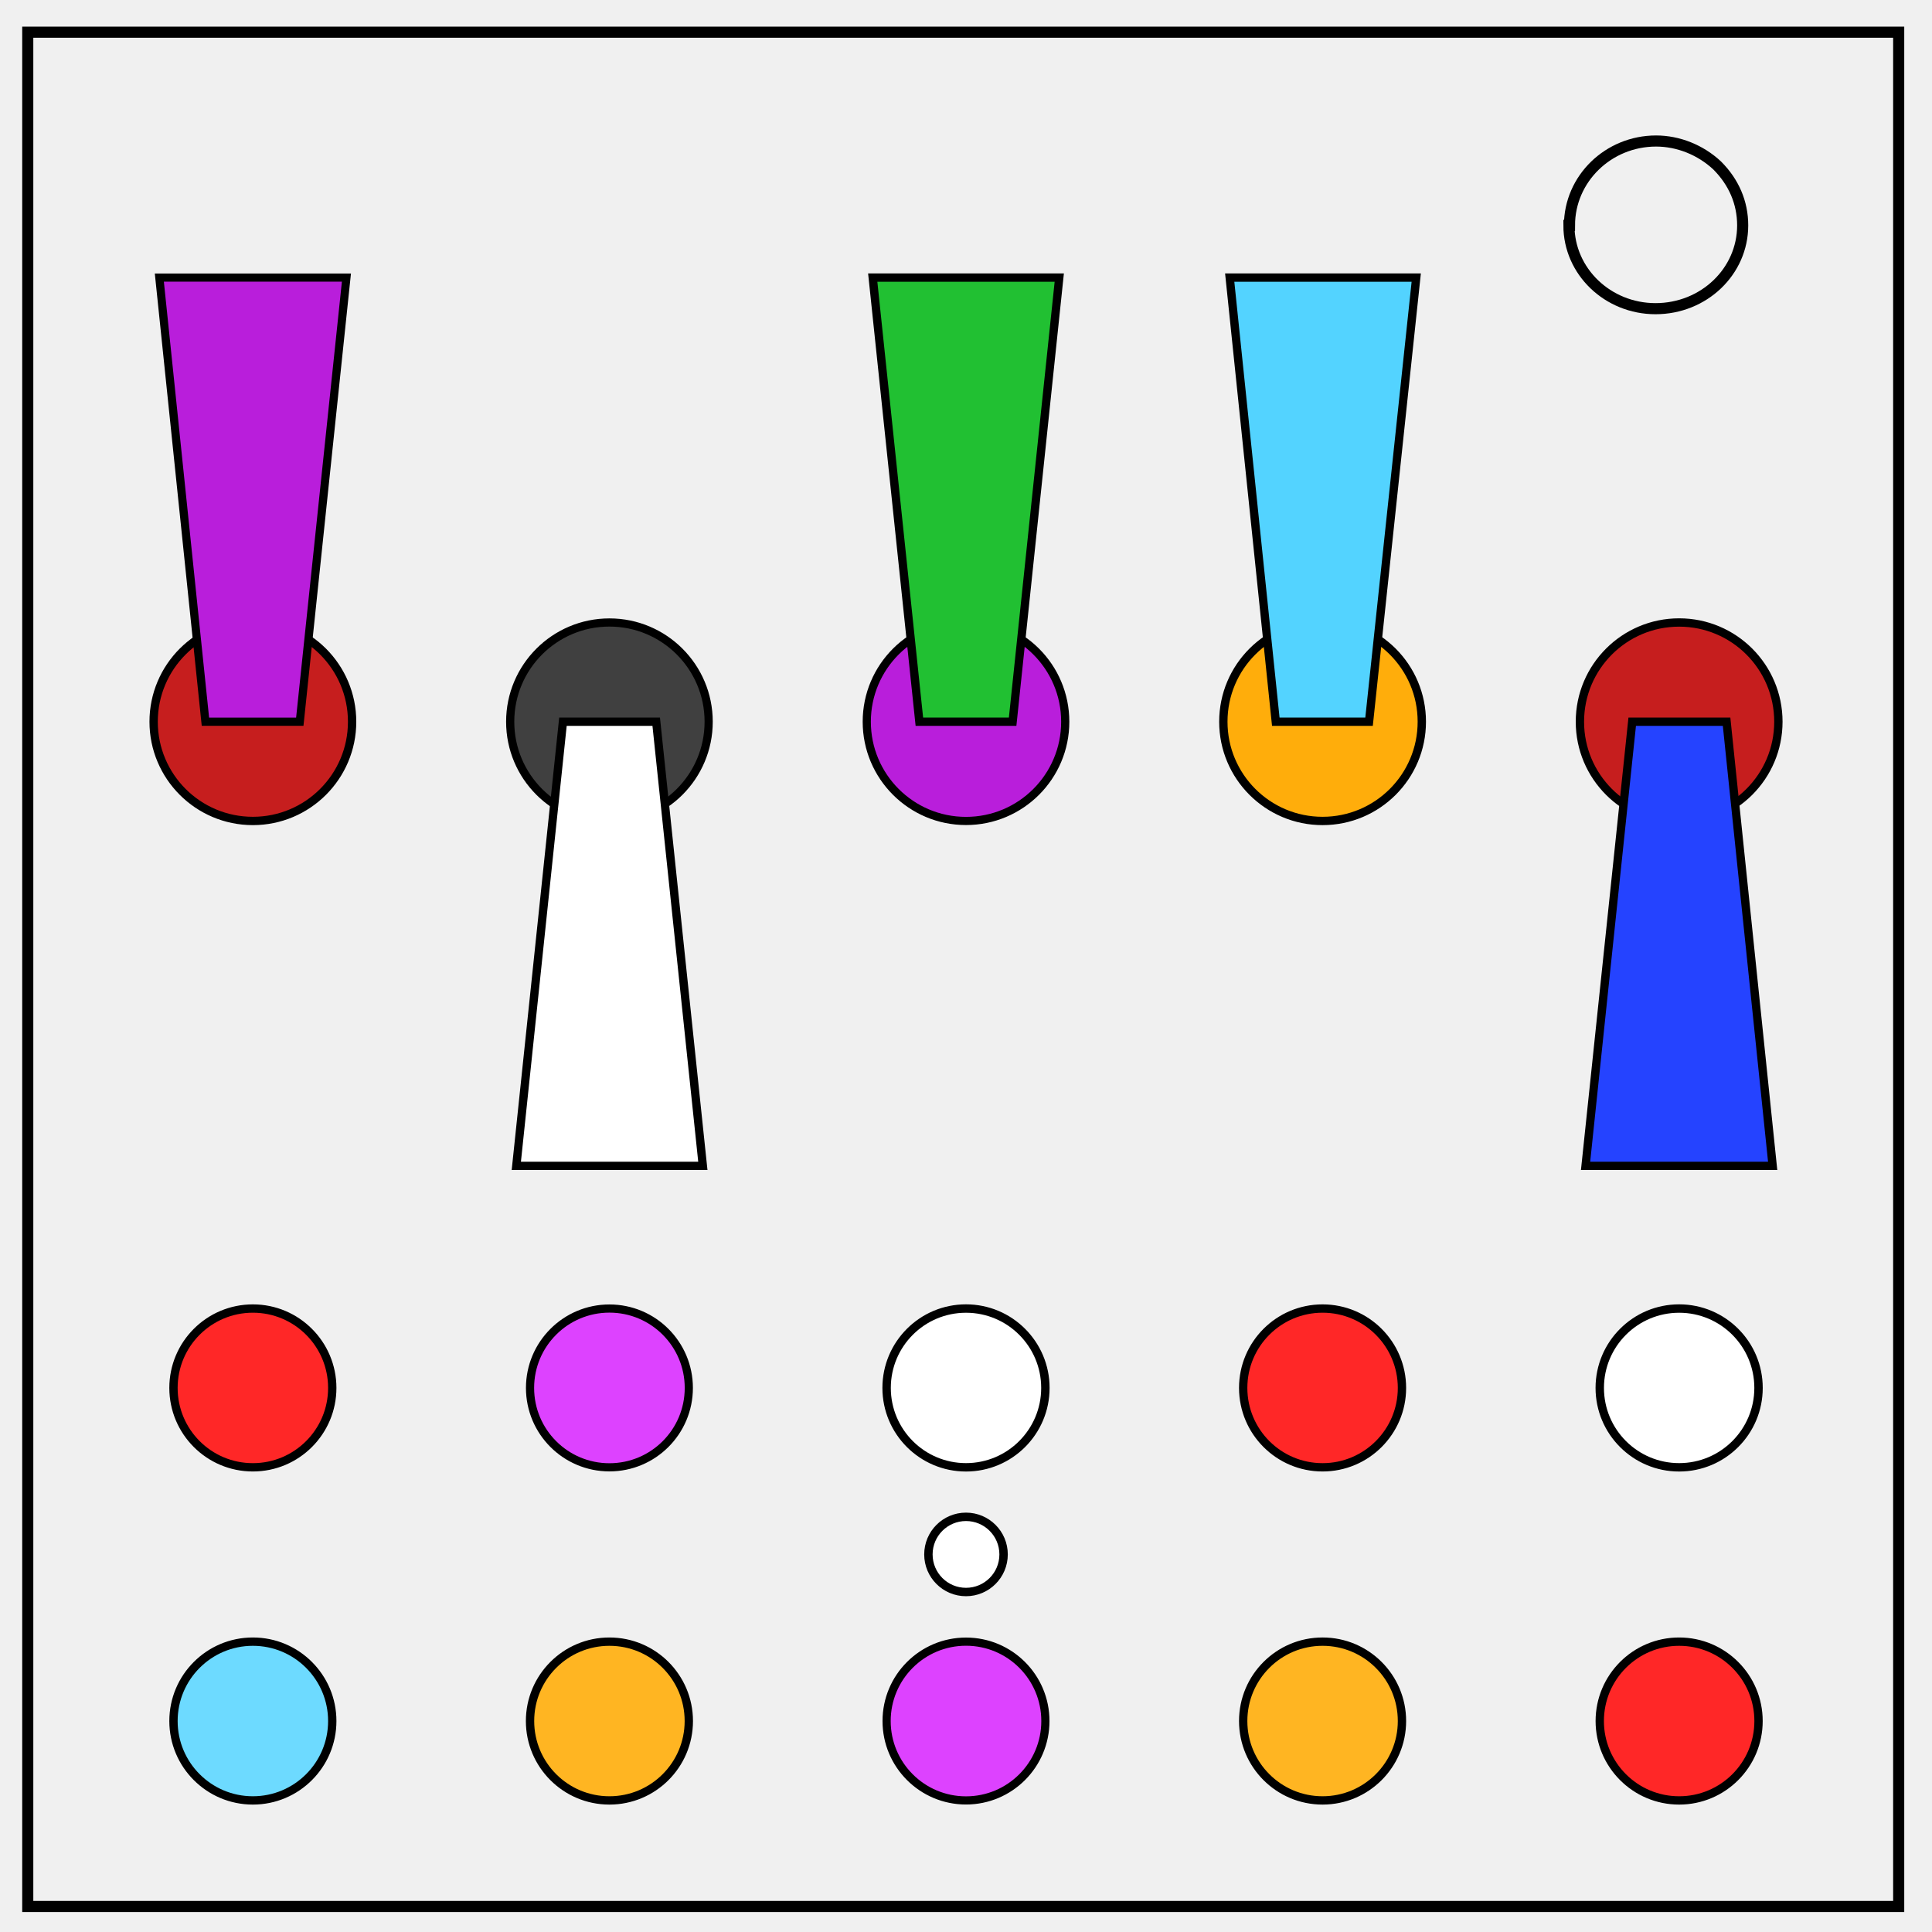
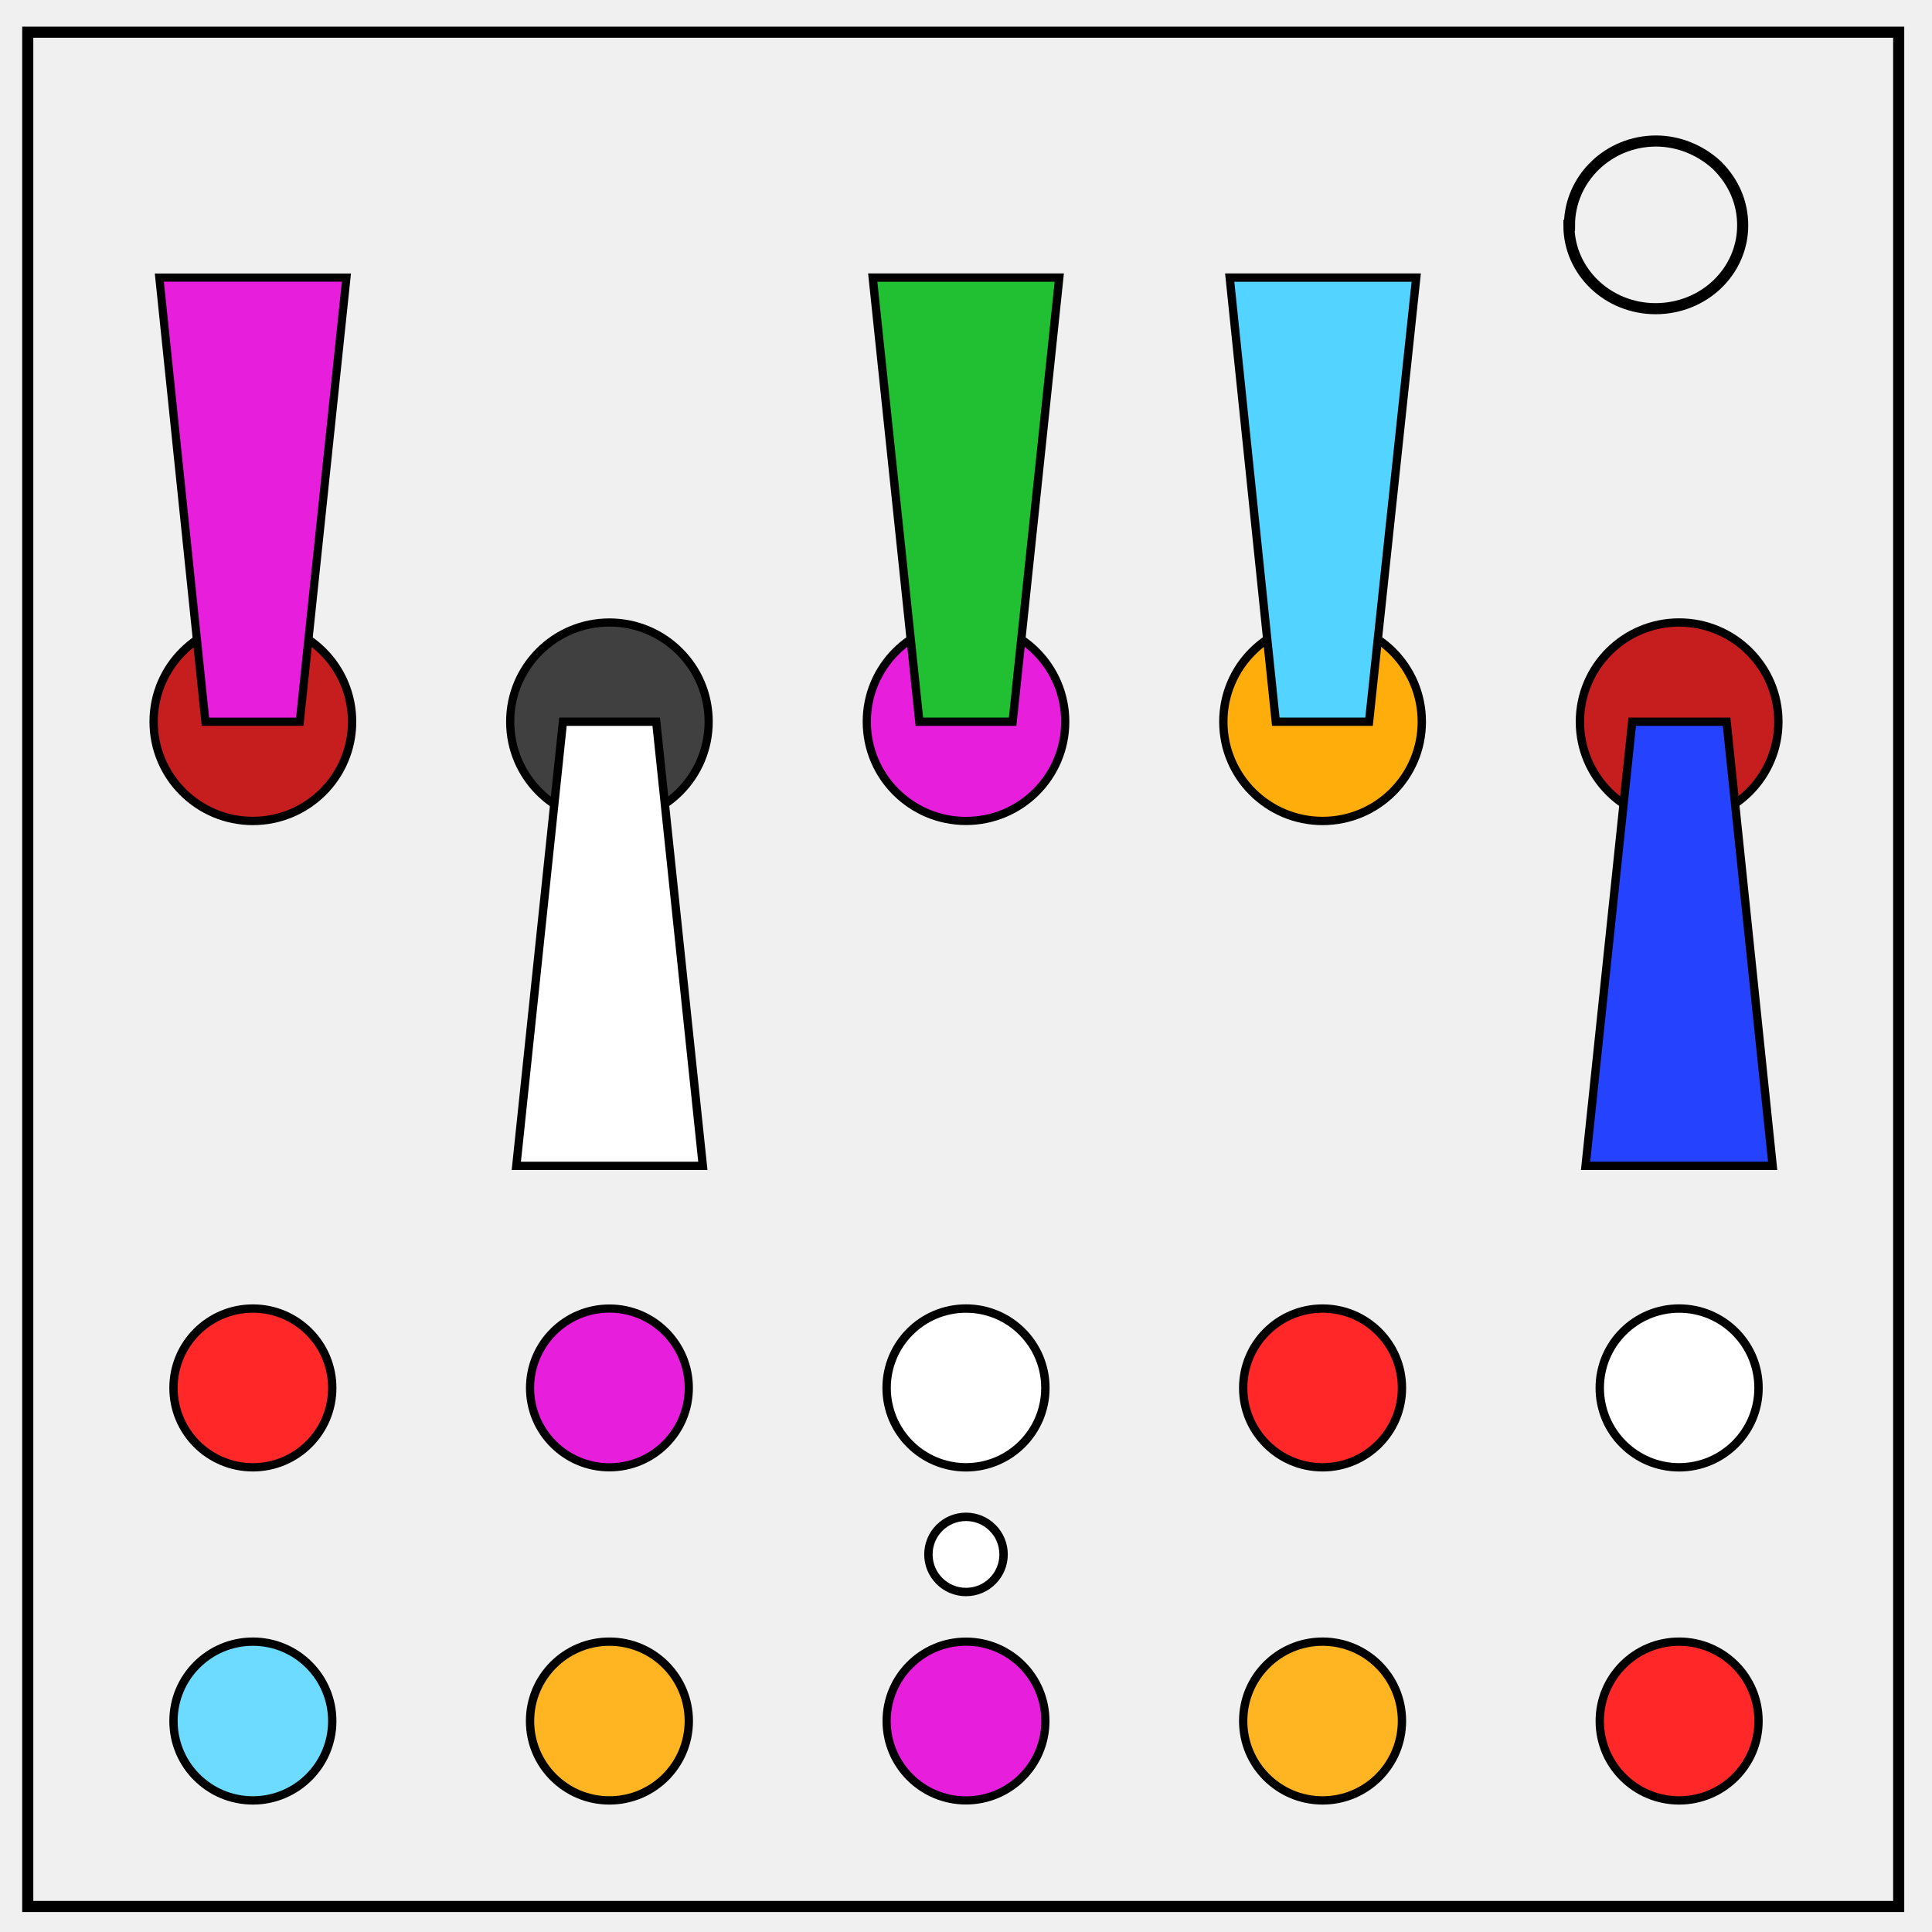
<svg xmlns="http://www.w3.org/2000/svg" fill="none" viewBox="0 0 348 348">
  <path stroke="#000" stroke-width="2" d="M5 5.8h337v337.6H5z" />
  <path stroke="#000" stroke-width="2" d="M282.7 40.6c0-8.4 7-15.2 15.6-15.2 4 0 8 1.6 11 4.4 3 3 4.6 6.7 4.6 10.8 0 8.3-7 15-15.7 15-8.6 0-15.6-6.7-15.6-15z" />
  <circle cx="50" cy="67" r="17" fill="#c61e1e" stroke="#000" stroke-width="1.427" style="font-variant-east_asian:normal" transform="matrix(1.05146 0 0 -1.05146 -7.025 200.448)" />
-   <path fill="#b91edb" stroke="#000" stroke-width="1.472" d="M37 130h17l8.4-80H28.7z" style="font-variant-east_asian:normal" />
+   <path fill="#e71edb" stroke="#000" stroke-width="1.472" d="M37 130h17l8.4-80H28.7z" style="font-variant-east_asian:normal" />
  <circle cx="50" cy="67" r="17" fill="#404040" stroke="#000" stroke-width="1.4" transform="translate(57.2 59.552) scale(1.05146)" />
  <path fill="#fff" stroke="#000" stroke-width="1.5" d="M101.4 130h16.8l8.4 80H93z" />
-   <circle cx="50" cy="67" r="17" fill="#b91edb" stroke="#000" stroke-width="1.4" transform="matrix(1.05146 0 0 -1.05146 121.428 200.448)" />
+   <circle cx="50" cy="67" r="17" fill="#e71edb" stroke="#000" stroke-width="1.4" transform="matrix(1.05146 0 0 -1.05146 121.428 200.448)" />
  <path fill="#21c032" stroke="#000" stroke-width="1.5" d="M165.6 130h16.8l8.4-80h-33.6z" style="font-variant-east_asian:normal" />
  <circle cx="50" cy="67" r="17" fill="#ffad0b" stroke="#000" stroke-width="1.427" style="font-variant-east_asian:normal" transform="matrix(1.05146 0 0 -1.05146 185.655 200.448)" />
  <path fill="#53d3ff" stroke="#000" stroke-width="1.5" d="M229.8 130h16.8l8.5-80h-33.6z" />
  <circle cx="50" cy="67" r="17" fill="#c61e1e" stroke="#000" stroke-width="1.427" style="font-variant-east_asian:normal" transform="translate(249.882 59.552) scale(1.05146)" />
  <path fill="#2543ff" stroke="#000" stroke-width="1.5" d="M294 130h17l8.3 80h-33.7z" />
  <circle cx="50" cy="67" r="17" fill="#ff2727" stroke="#000" stroke-width="1.783" style="font-variant-east_asian:normal" transform="matrix(.84117 0 0 -.84117 3.49 306.358)" />
-   <circle cx="50" cy="67" r="17" fill="#dd42ff" stroke="#000" stroke-width="1.75" style="font-variant-east_asian:normal" transform="translate(67.714 193.642) scale(.84117)" />
+   <circle cx="50" cy="67" r="17" fill="#e71edb" stroke="#000" stroke-width="1.75" style="font-variant-east_asian:normal" transform="translate(67.714 193.642) scale(.84117)" />
  <circle cx="50" cy="67" r="17" fill="#ff2727" stroke="#000" stroke-width="1.783" style="font-variant-east_asian:normal" transform="matrix(.84117 0 0 -.84117 196.17 306.358)" />
  <circle cx="50" cy="67" r="17" fill="#fff" stroke="#000" stroke-width="1.8" transform="translate(260.396 193.642) scale(.84117)" />
  <circle cx="50" cy="67" r="17" fill="#6ddaff" stroke="#000" stroke-width="1.783" style="font-variant-east_asian:normal" transform="matrix(.84117 0 0 -.84117 3.49 366.358)" />
  <circle cx="50" cy="67" r="17" fill="#ffb522" stroke="#000" stroke-width="1.783" style="font-variant-east_asian:normal" transform="translate(67.714 253.642) scale(.84117)" />
  <circle cx="174" cy="-250" r="14.3" fill="#fff" stroke="#000" stroke-width="1.514" transform="scale(1 -1)" />
-   <circle cx="174" cy="-310" r="14.3" fill="#dd42ff" stroke="#000" stroke-width="1.472" transform="scale(1 -1)" />
+   <circle cx="174" cy="-310" r="14.3" fill="#e71edb" stroke="#000" stroke-width="1.472" transform="scale(1 -1)" />
  <circle cx="50" cy="67" r="17" fill="#ffb522" stroke="#000" stroke-width="1.783" style="font-variant-east_asian:normal" transform="matrix(.84117 0 0 -.84117 196.17 366.358)" />
  <circle cx="50" cy="67" r="17" fill="#ff2727" stroke="#000" stroke-width="1.783" style="font-variant-east_asian:normal" transform="translate(260.396 253.642) scale(.84117)" />
  <circle cx="174" cy="-279.989" r="6.771" fill="#fff" stroke="#000" stroke-width="1.514" transform="scale(1 -1)" />
</svg>
